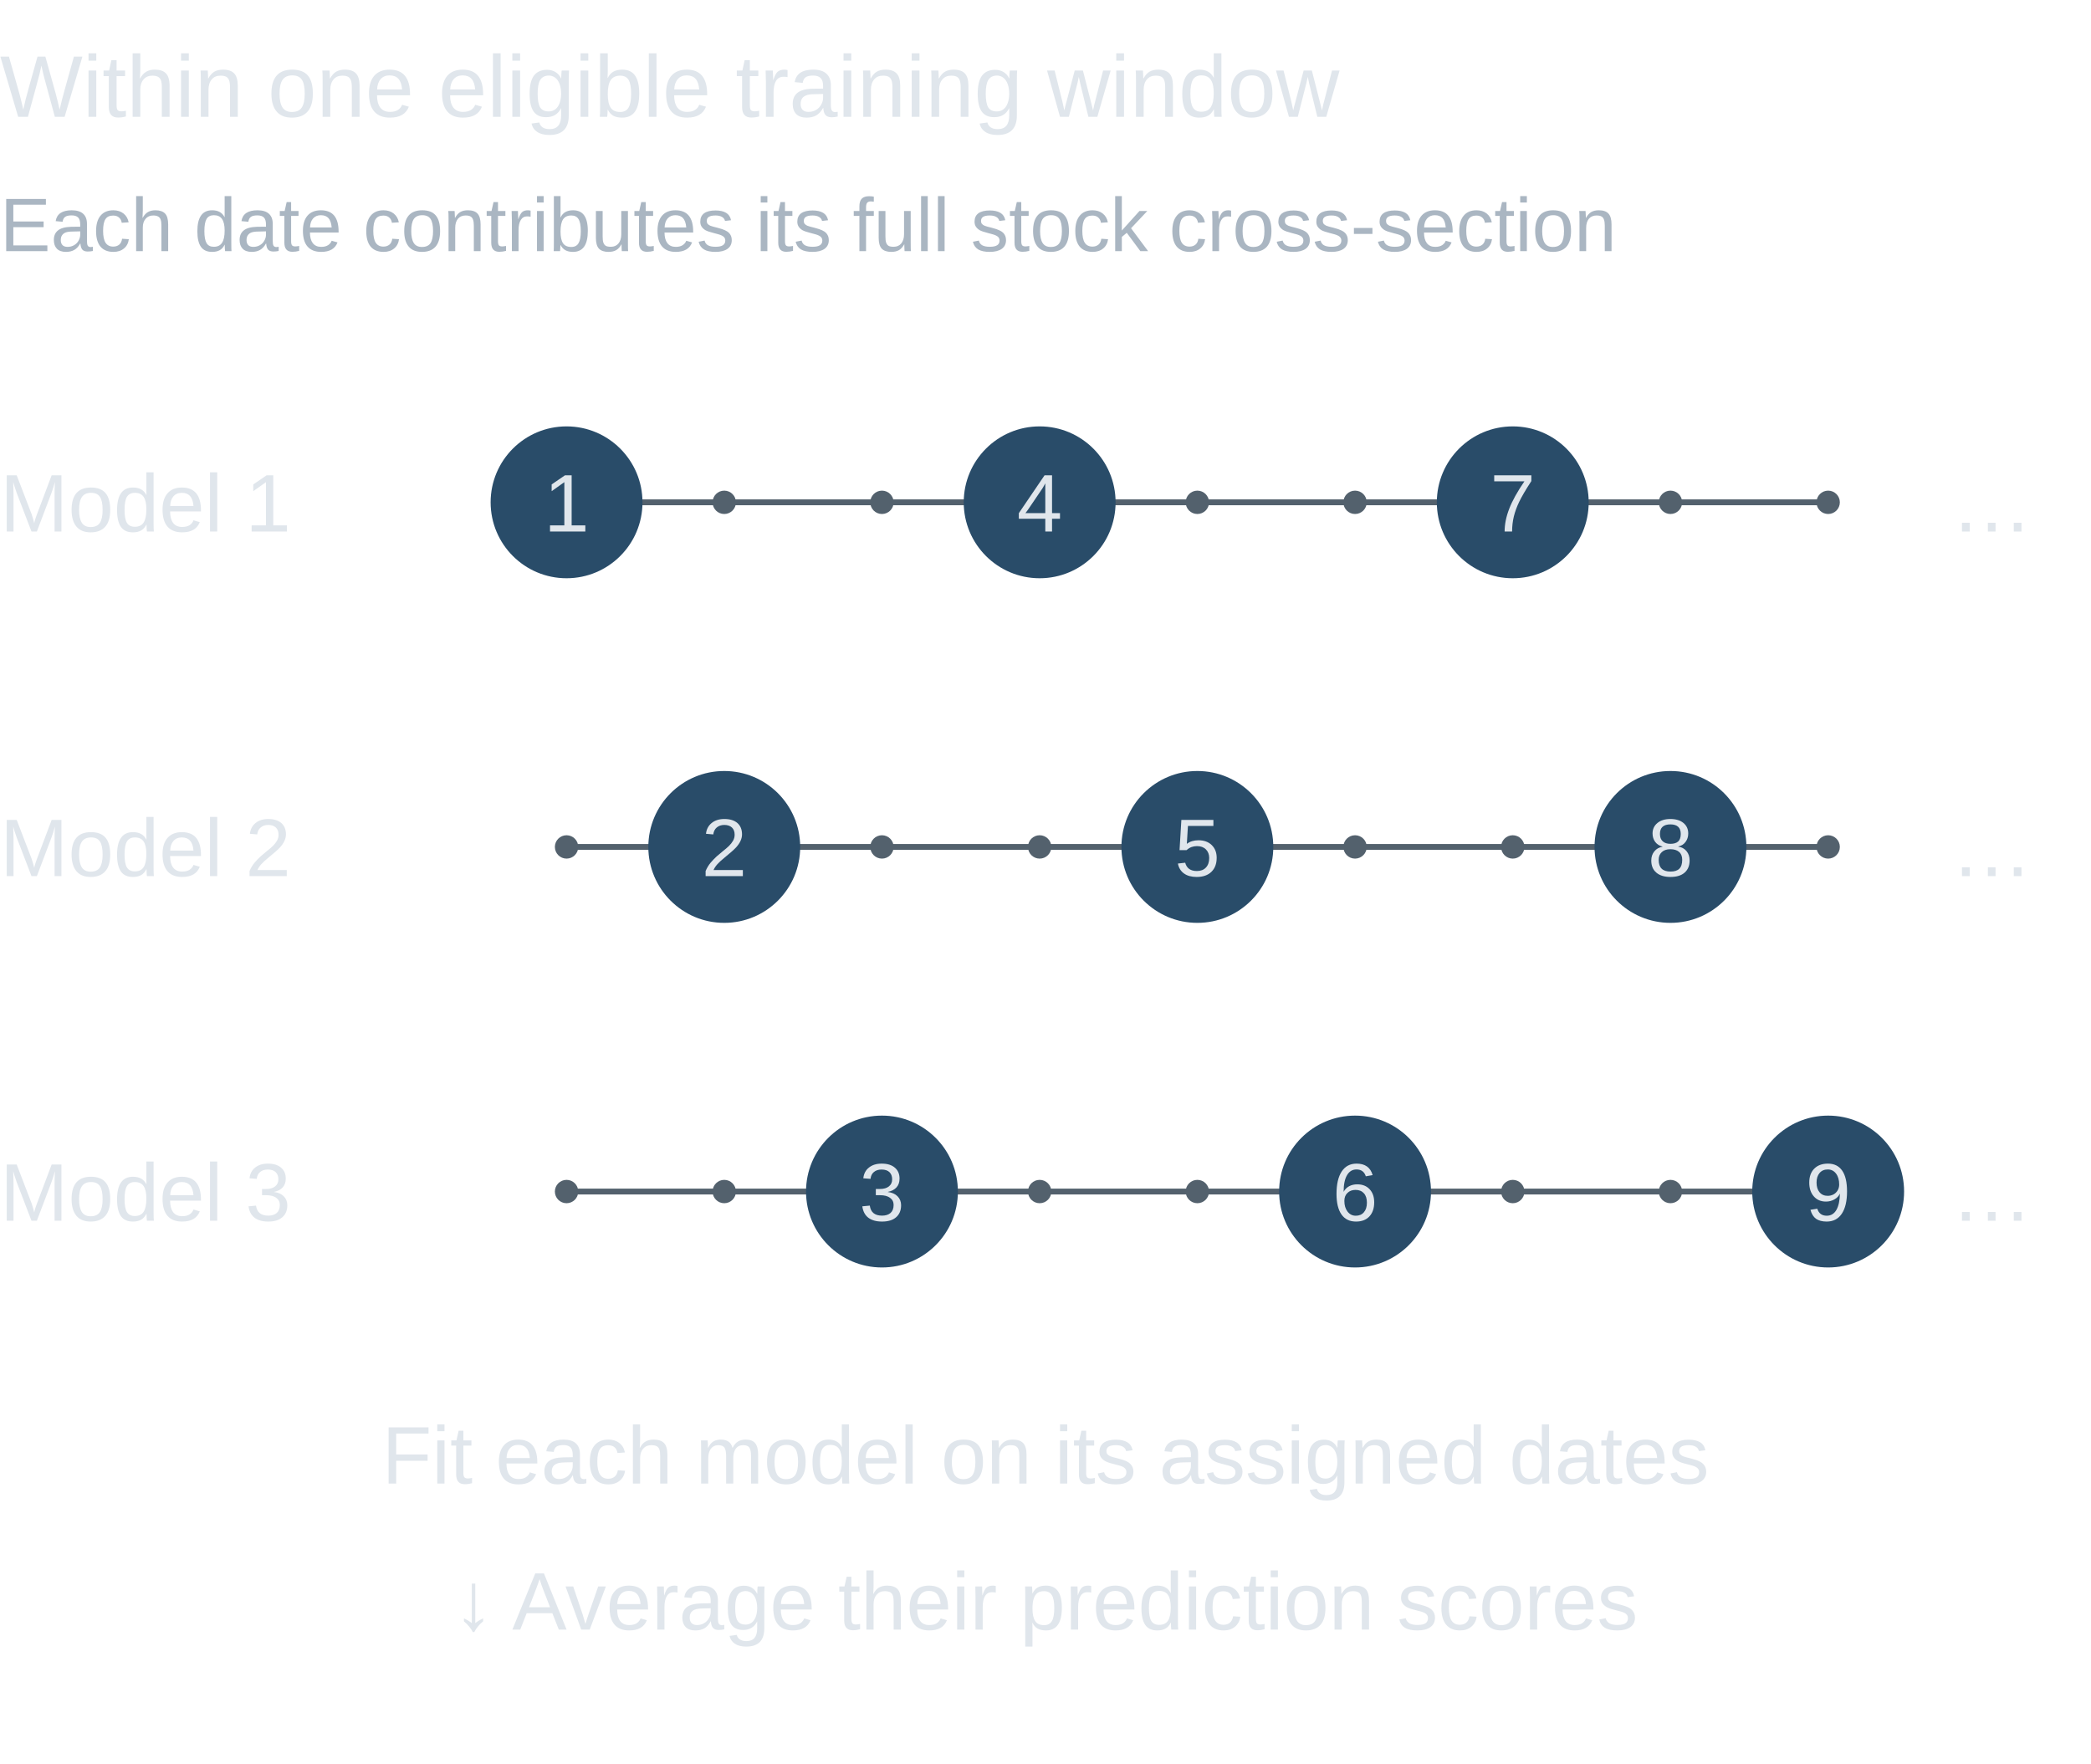
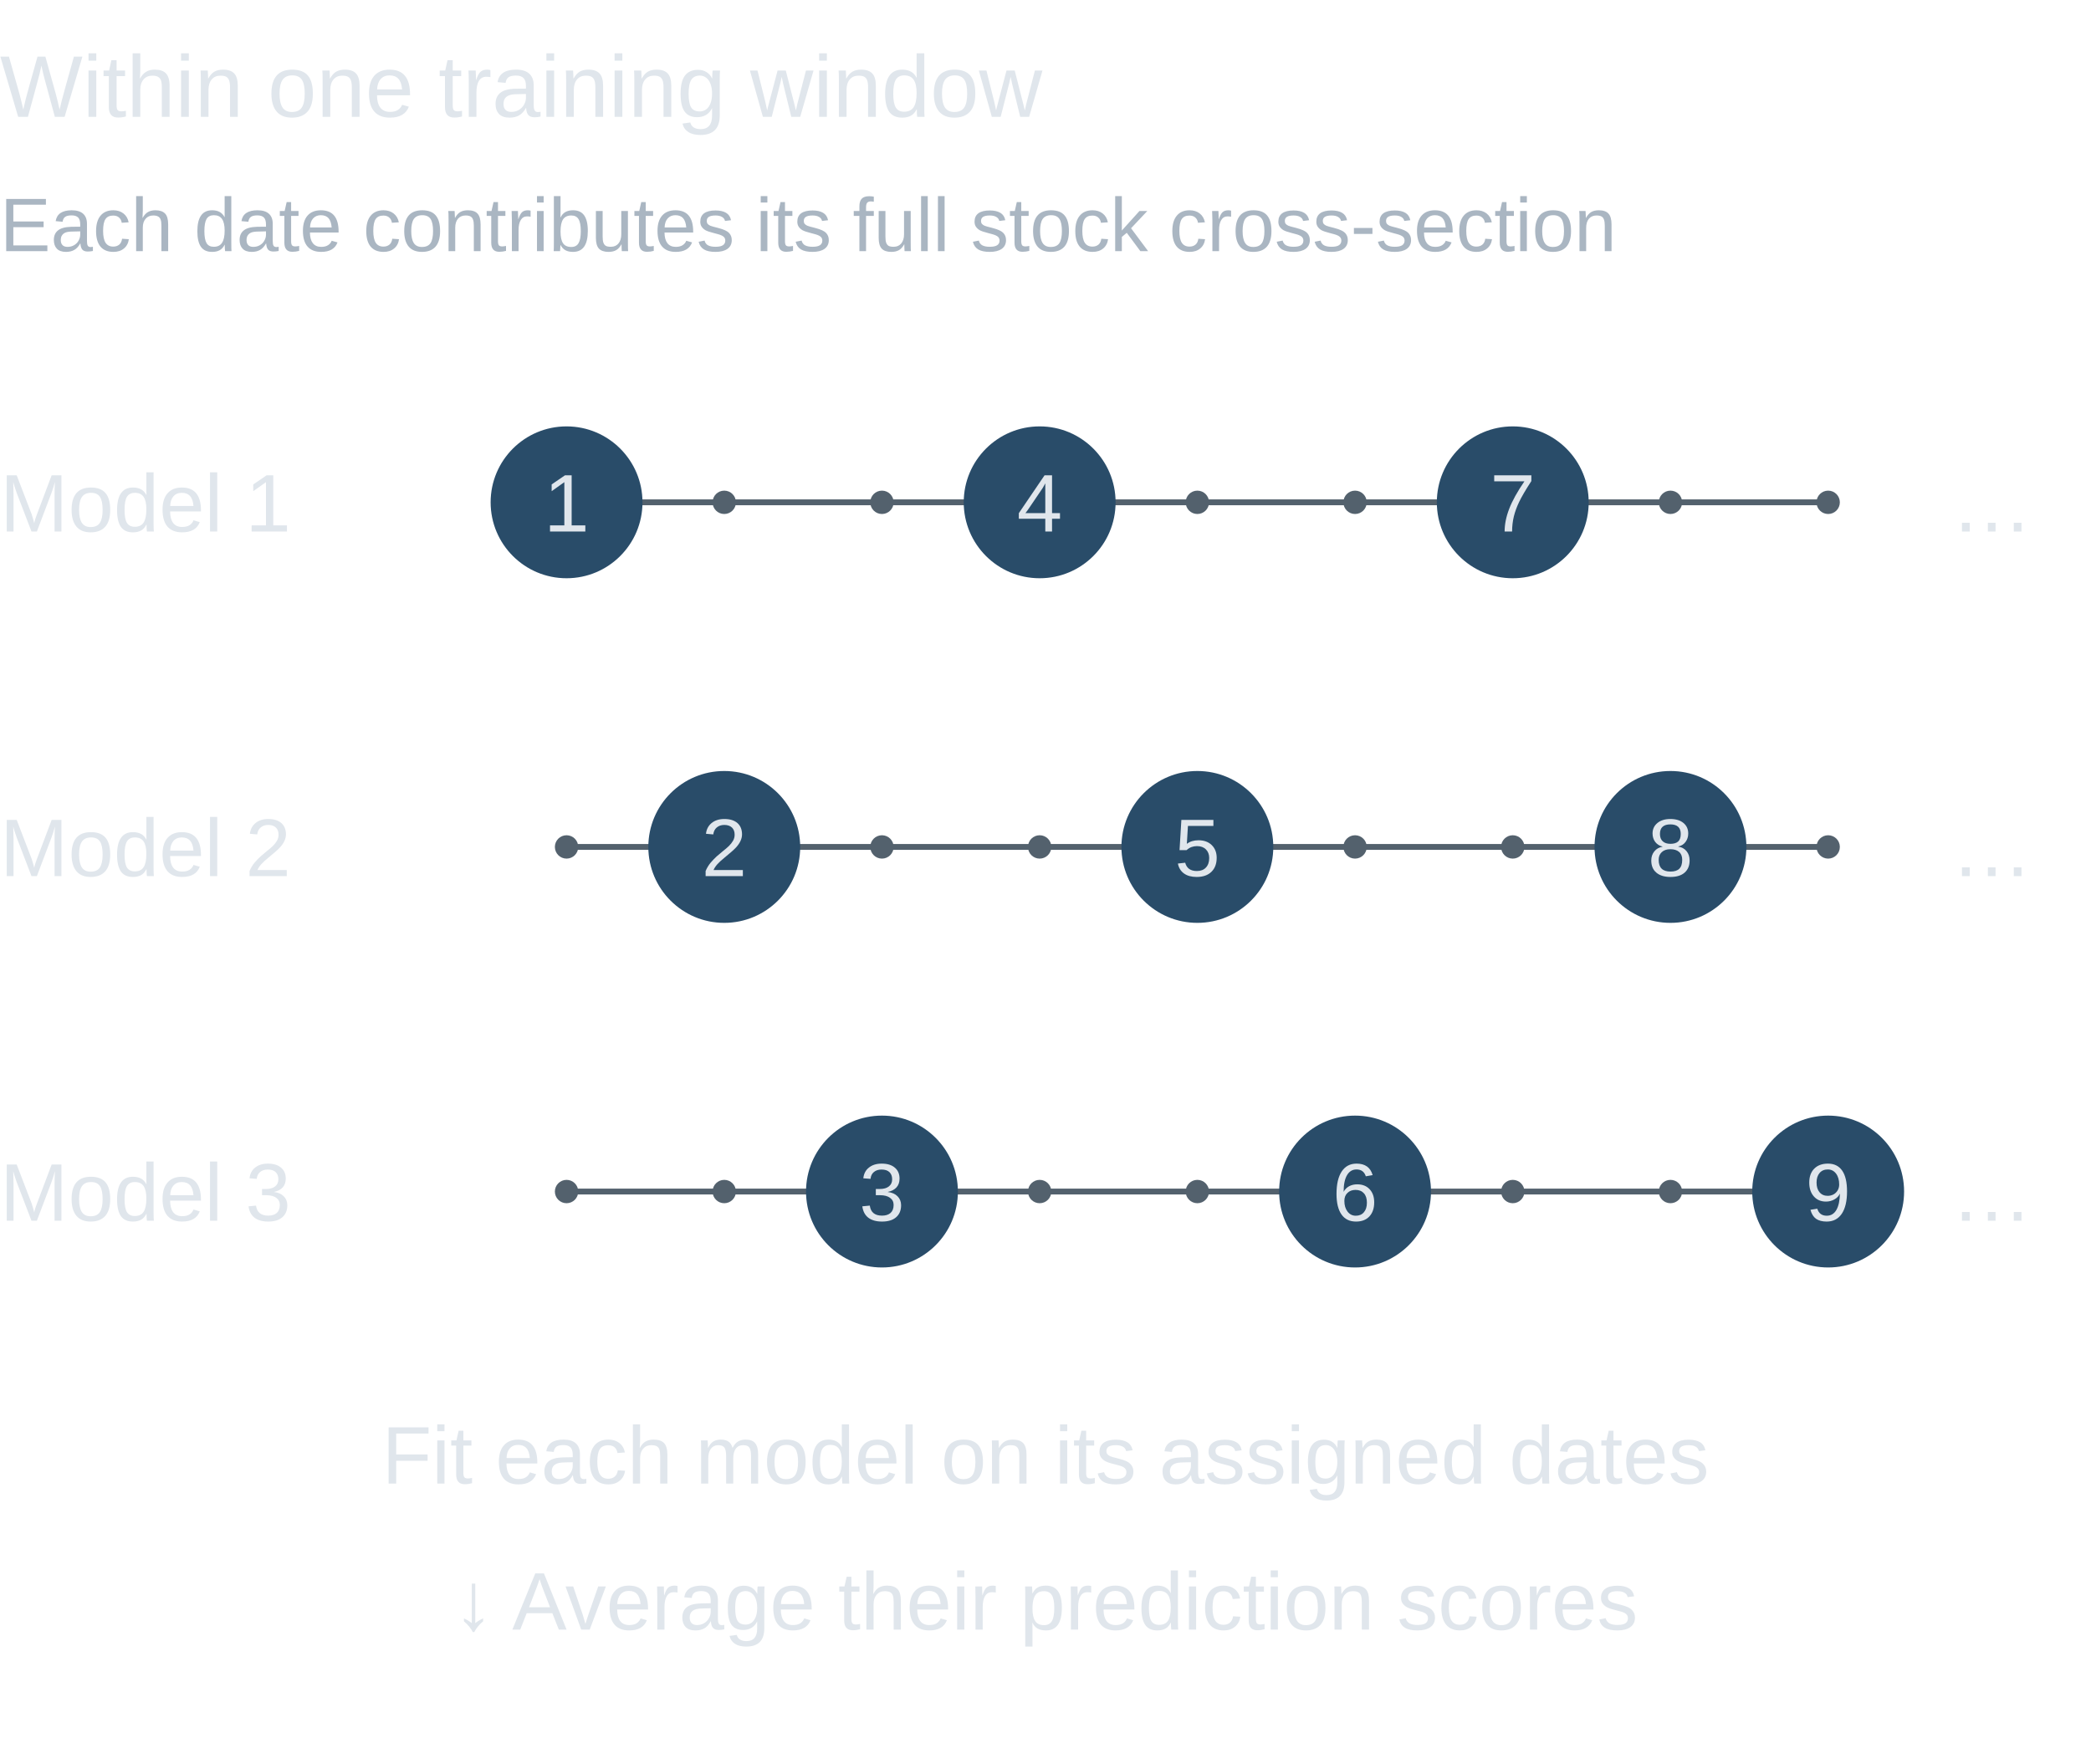
<svg xmlns="http://www.w3.org/2000/svg" width="358" height="302" viewBox="0 0 358 302">
  <g font-family="Arial, DejaVu Sans, sans-serif" fill="#e0e6ec">
-     <text x="0" y="20" font-size="15" text-anchor="start" fill="#e0e6ec">Within one eligible training window</text>
+     <text x="0" y="20" font-size="15" text-anchor="start" fill="#e0e6ec">Within one training window</text>
    <text x="0" y="43" font-size="13" text-anchor="start" fill="#aab6c2">Each date contributes its full stock cross-section</text>
    <text x="0" y="91" font-size="14" text-anchor="start" fill="#e0e6ec">Model 1</text>
    <line x1="97" y1="86" x2="313" y2="86" stroke="#53616d" />
    <circle cx="97" cy="86" r="13" fill="#294c69" />
    <text x="97" y="91" font-size="14" text-anchor="middle" fill="#e0e6ec">1</text>
    <circle cx="124" cy="86" r="2" fill="#53616d" />
    <circle cx="151" cy="86" r="2" fill="#53616d" />
    <circle cx="178" cy="86" r="13" fill="#294c69" />
    <text x="178" y="91" font-size="14" text-anchor="middle" fill="#e0e6ec">4</text>
    <circle cx="205" cy="86" r="2" fill="#53616d" />
    <circle cx="232" cy="86" r="2" fill="#53616d" />
    <circle cx="259" cy="86" r="13" fill="#294c69" />
    <text x="259" y="91" font-size="14" text-anchor="middle" fill="#e0e6ec">7</text>
    <circle cx="286" cy="86" r="2" fill="#53616d" />
    <circle cx="313" cy="86" r="2" fill="#53616d" />
    <text x="341" y="91" font-size="14" text-anchor="middle" fill="#e0e6ec">…</text>
    <text x="0" y="150" font-size="14" text-anchor="start" fill="#e0e6ec">Model 2</text>
    <line x1="97" y1="145" x2="313" y2="145" stroke="#53616d" />
    <circle cx="97" cy="145" r="2" fill="#53616d" />
    <circle cx="124" cy="145" r="13" fill="#294c69" />
    <text x="124" y="150" font-size="14" text-anchor="middle" fill="#e0e6ec">2</text>
    <circle cx="151" cy="145" r="2" fill="#53616d" />
    <circle cx="178" cy="145" r="2" fill="#53616d" />
    <circle cx="205" cy="145" r="13" fill="#294c69" />
    <text x="205" y="150" font-size="14" text-anchor="middle" fill="#e0e6ec">5</text>
    <circle cx="232" cy="145" r="2" fill="#53616d" />
    <circle cx="259" cy="145" r="2" fill="#53616d" />
    <circle cx="286" cy="145" r="13" fill="#294c69" />
    <text x="286" y="150" font-size="14" text-anchor="middle" fill="#e0e6ec">8</text>
    <circle cx="313" cy="145" r="2" fill="#53616d" />
    <text x="341" y="150" font-size="14" text-anchor="middle" fill="#e0e6ec">…</text>
    <text x="0" y="209" font-size="14" text-anchor="start" fill="#e0e6ec">Model 3</text>
    <line x1="97" y1="204" x2="313" y2="204" stroke="#53616d" />
    <circle cx="97" cy="204" r="2" fill="#53616d" />
    <circle cx="124" cy="204" r="2" fill="#53616d" />
    <circle cx="151" cy="204" r="13" fill="#294c69" />
    <text x="151" y="209" font-size="14" text-anchor="middle" fill="#e0e6ec">3</text>
    <circle cx="178" cy="204" r="2" fill="#53616d" />
    <circle cx="205" cy="204" r="2" fill="#53616d" />
    <circle cx="232" cy="204" r="13" fill="#294c69" />
    <text x="232" y="209" font-size="14" text-anchor="middle" fill="#e0e6ec">6</text>
    <circle cx="259" cy="204" r="2" fill="#53616d" />
    <circle cx="286" cy="204" r="2" fill="#53616d" />
    <circle cx="313" cy="204" r="13" fill="#294c69" />
    <text x="313" y="209" font-size="14" text-anchor="middle" fill="#e0e6ec">9</text>
    <text x="341" y="209" font-size="14" text-anchor="middle" fill="#e0e6ec">…</text>
    <text x="179.0" y="254" font-size="14" text-anchor="middle" fill="#e0e6ec">Fit each model on its assigned dates</text>
    <text x="179.0" y="279" font-size="14" text-anchor="middle" fill="#e0e6ec">↓  Average their prediction scores</text>
  </g>
</svg>
